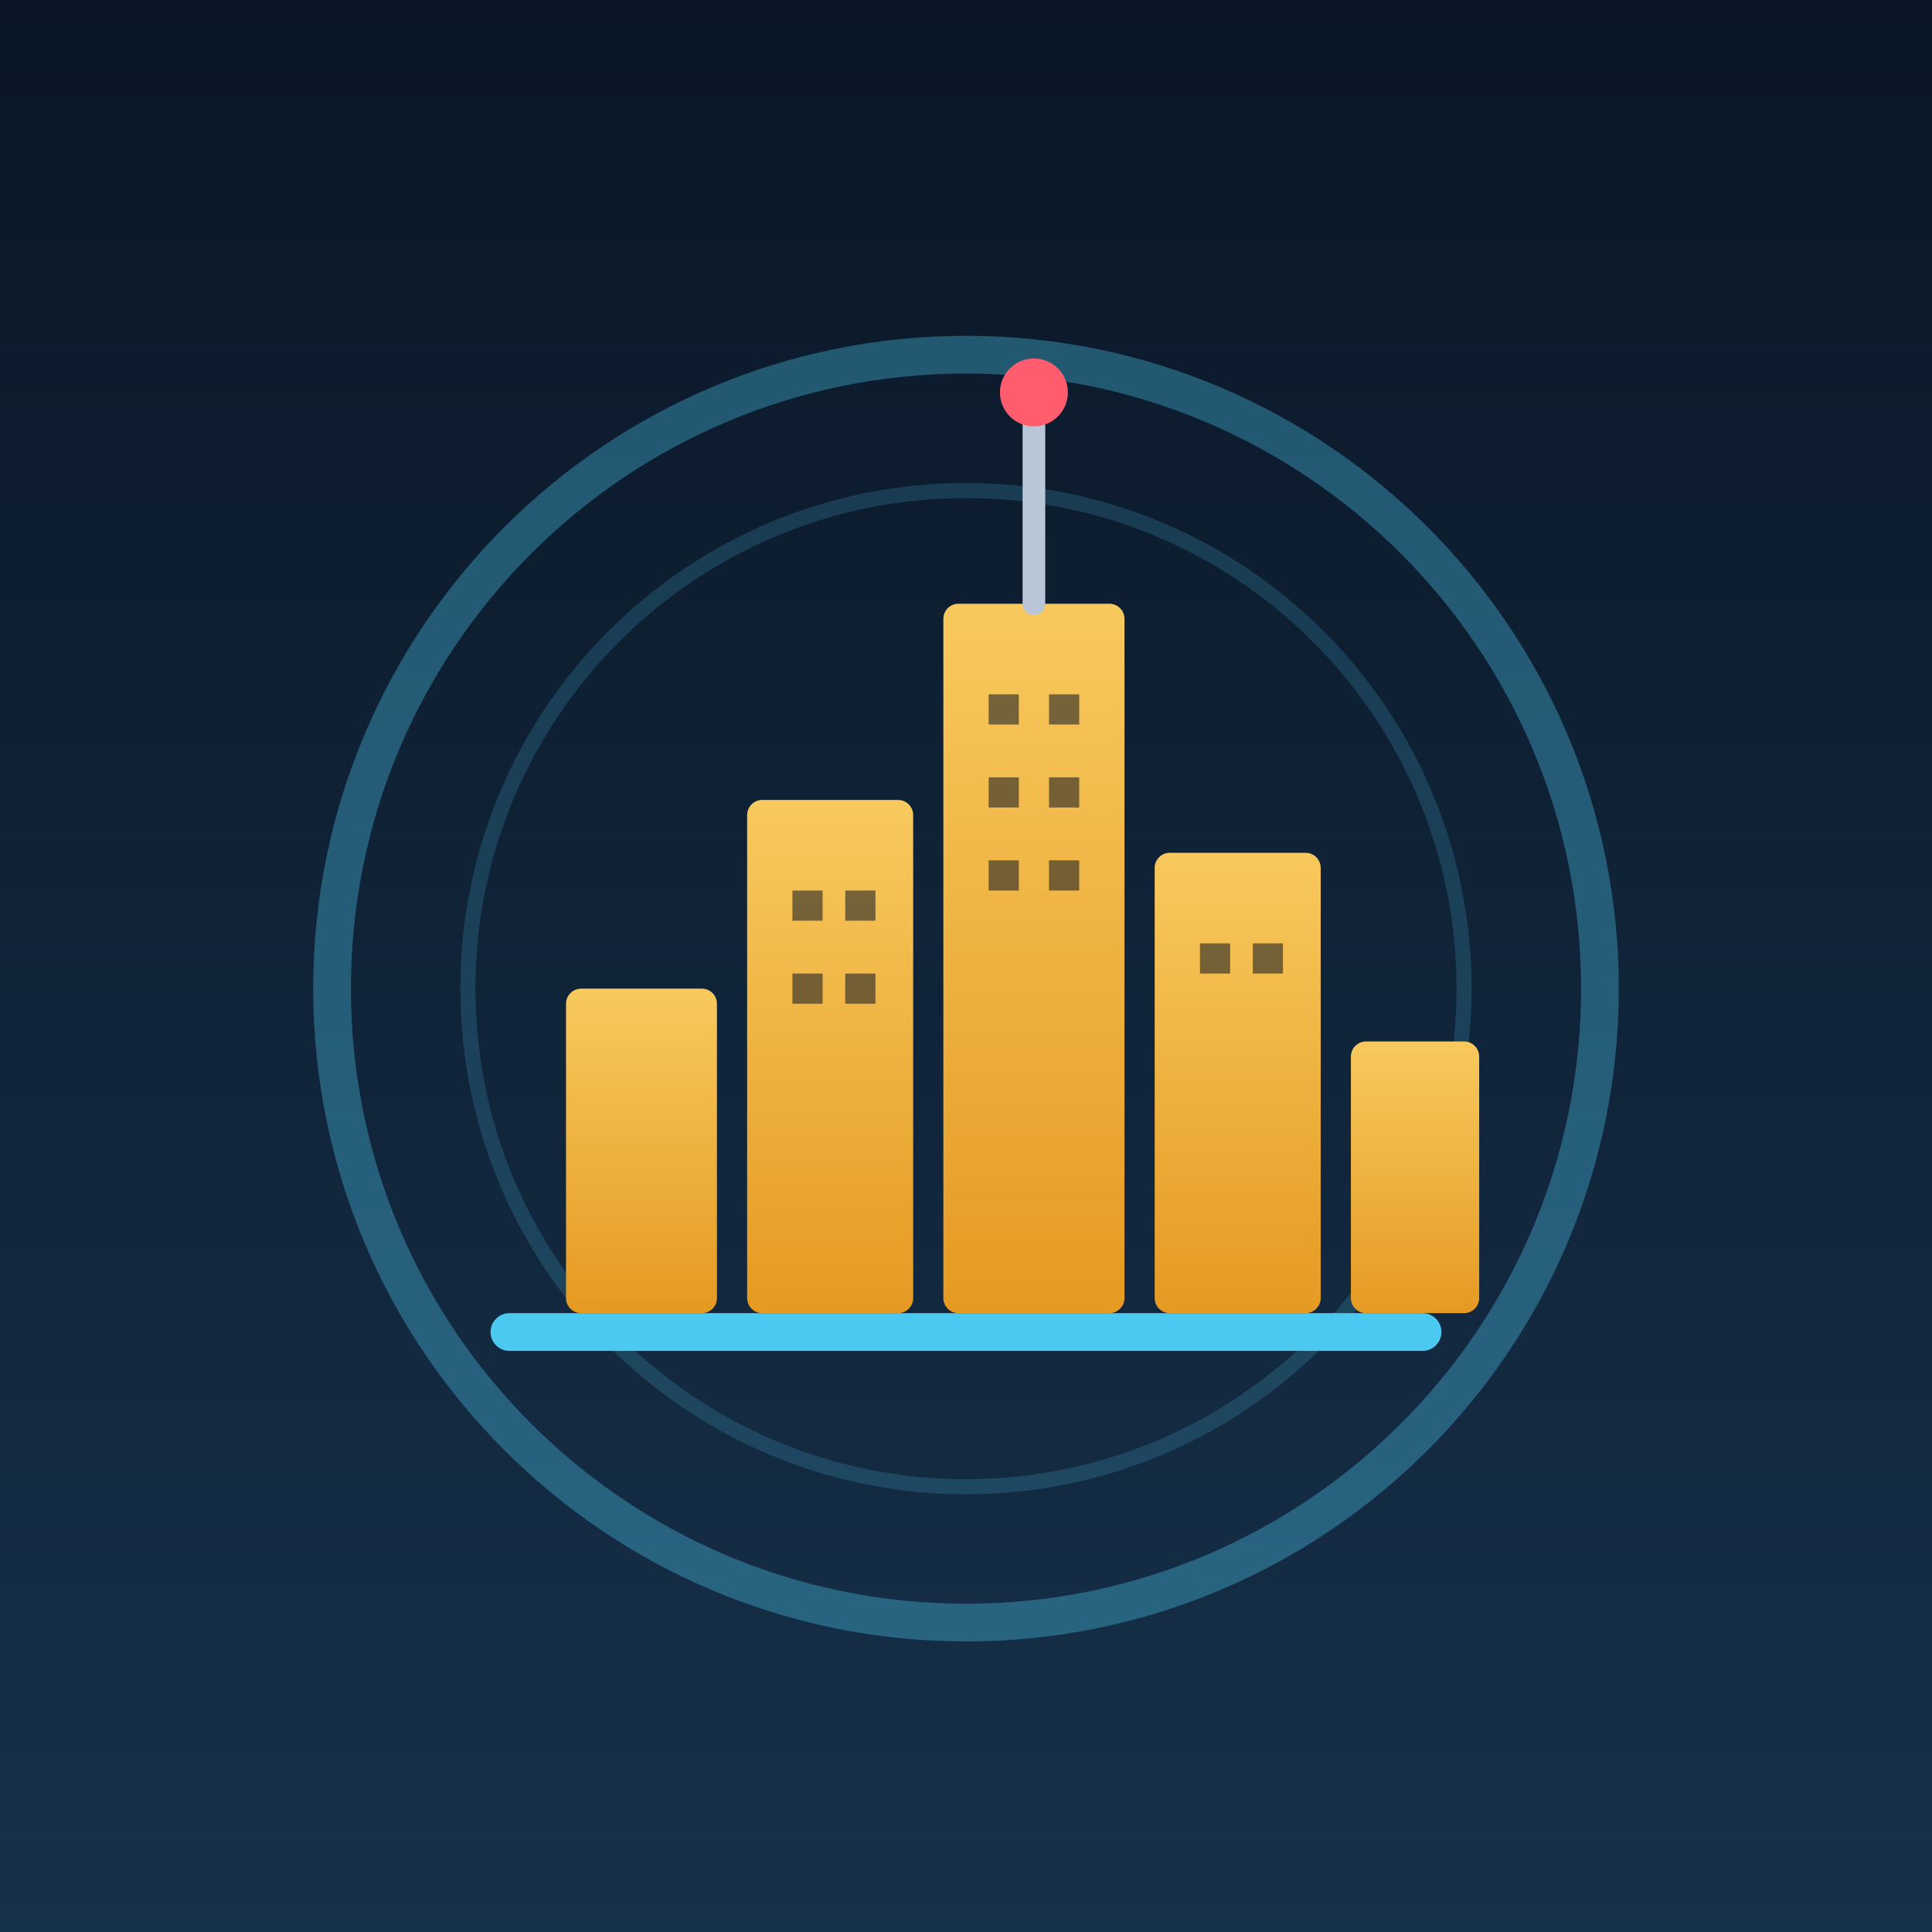
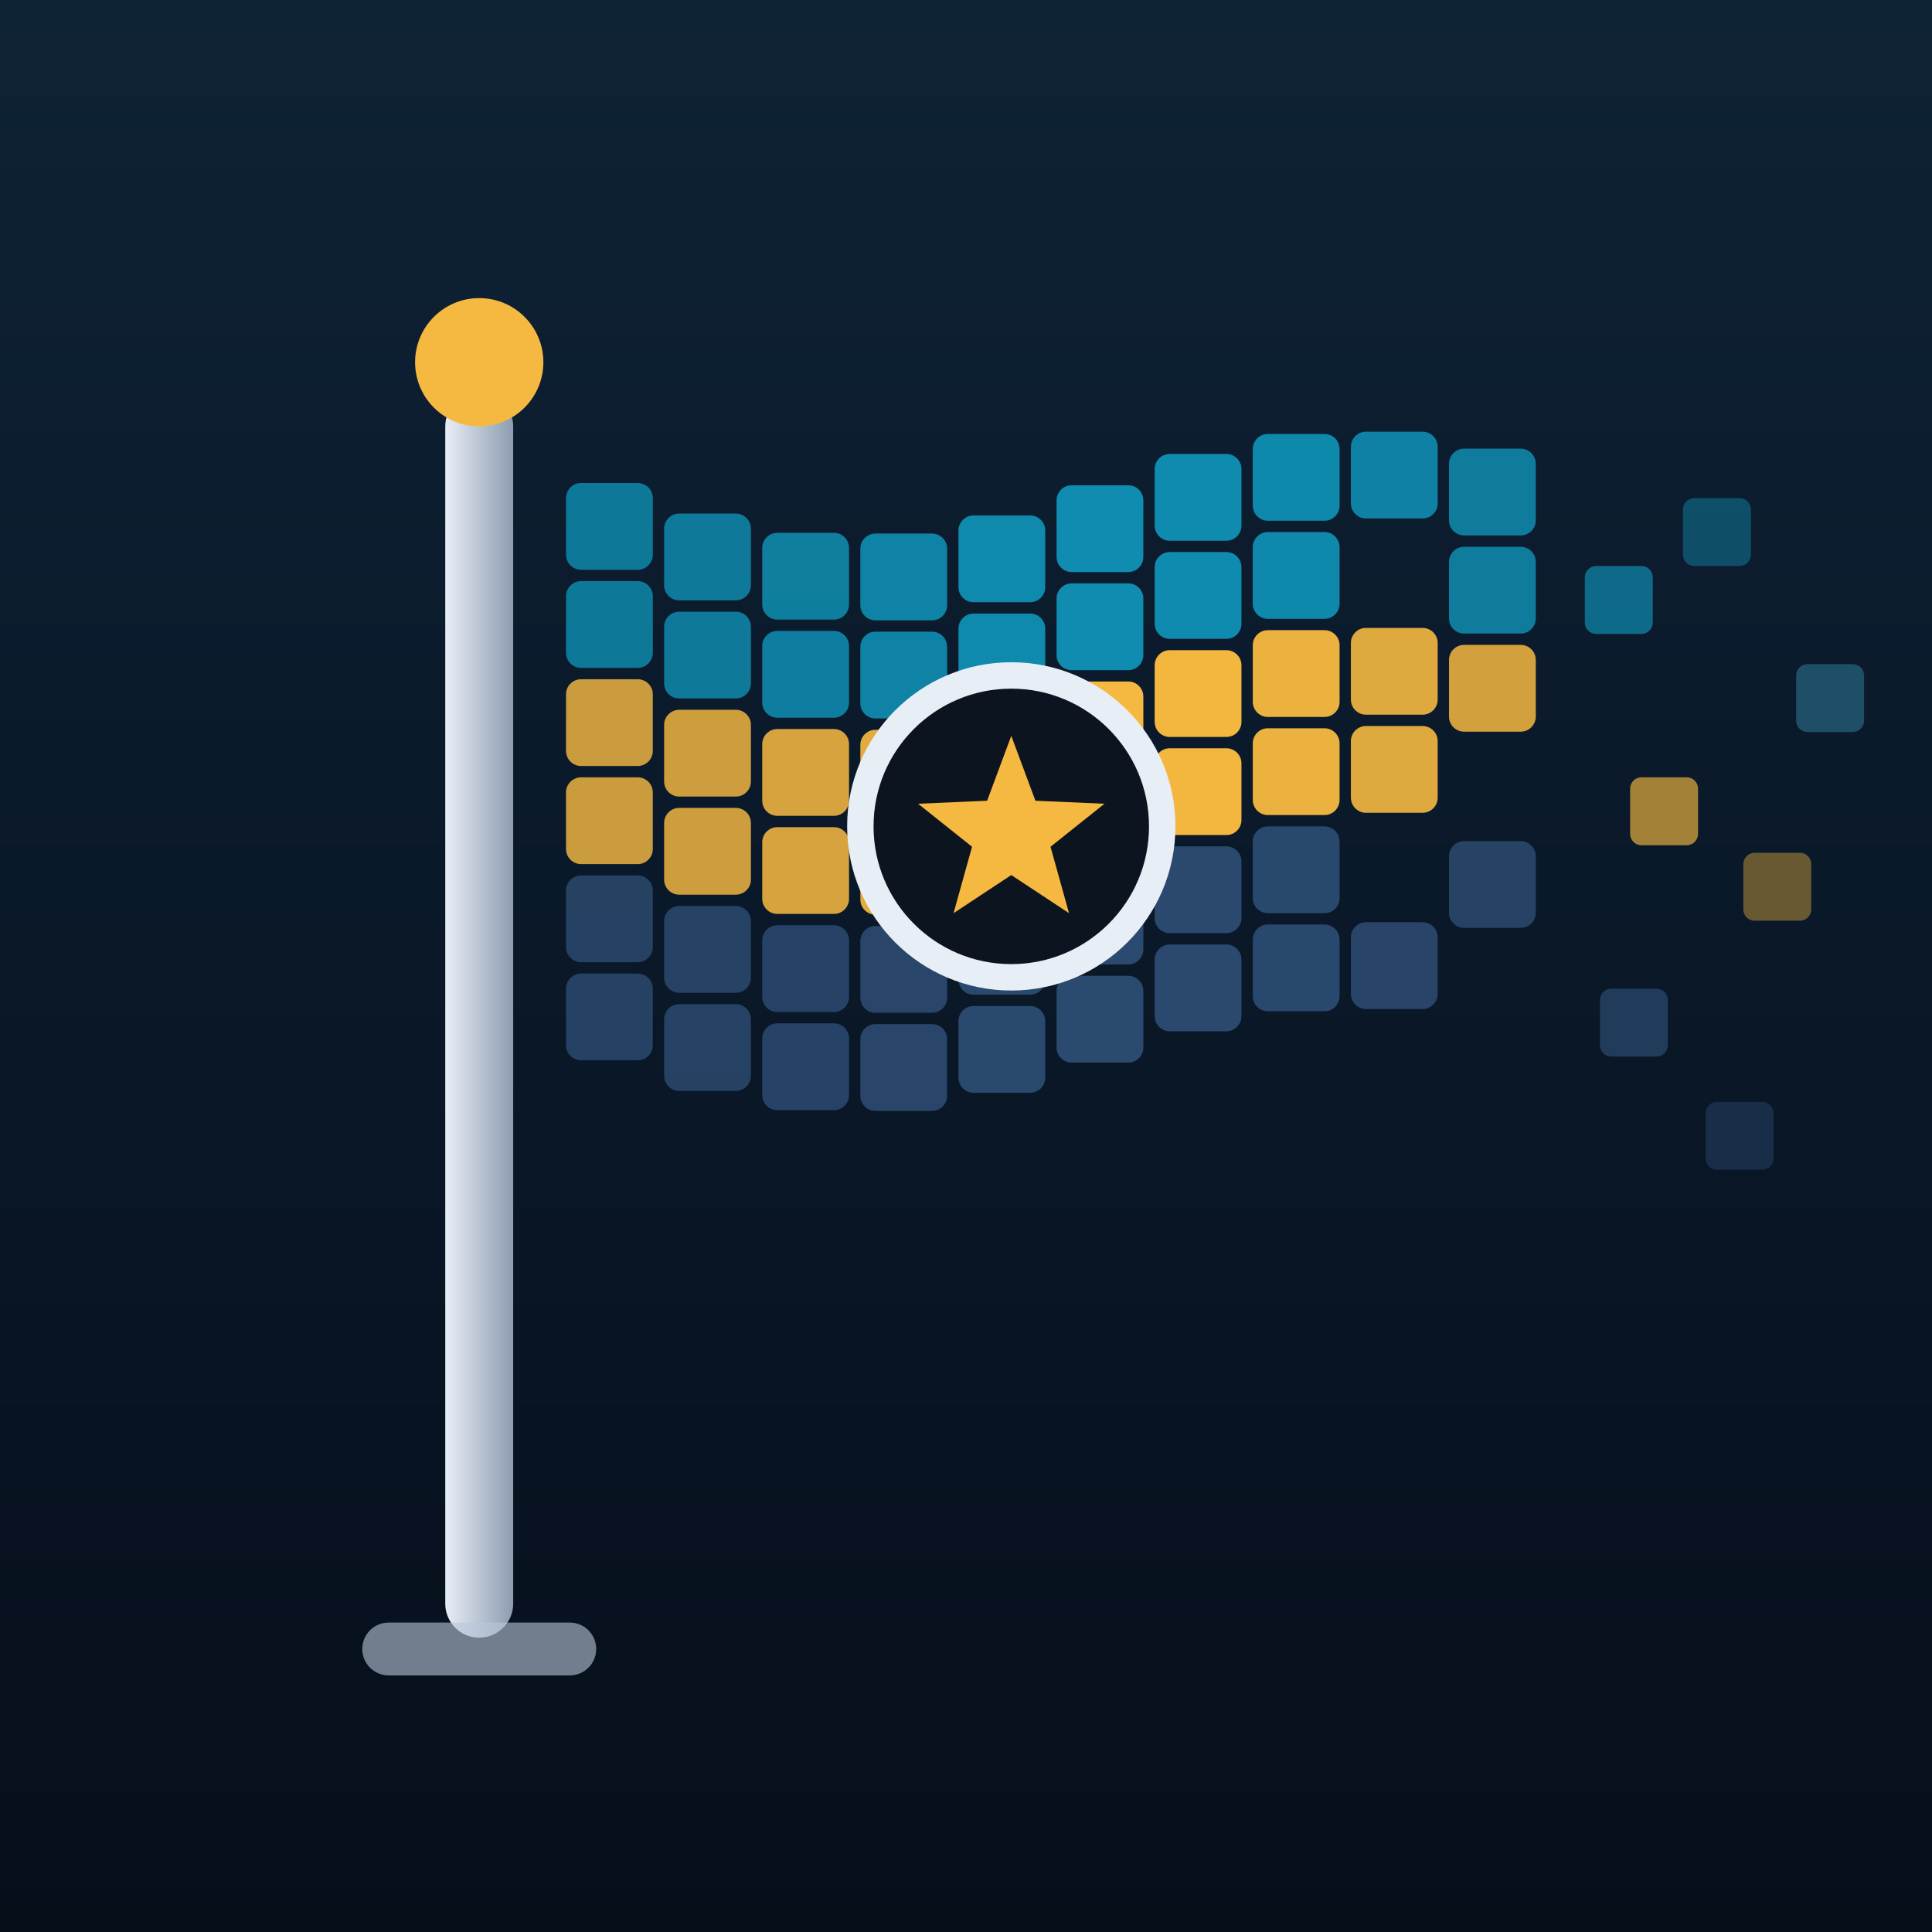
<svg xmlns="http://www.w3.org/2000/svg" viewBox="0 0 512 512">
  <defs>
    <linearGradient id="bg" x1="0" y1="0" x2="0" y2="1">
-       <stop offset="0" stop-color="#0A1626" />
-       <stop offset="1" stop-color="#16314A" />
+       <stop offset="0" stop-color="#0E2236" />
+       <stop offset="1" stop-color="#060E1A" />
    </linearGradient>
-     <linearGradient id="gold" x1="0" y1="0" x2="0" y2="1">
-       <stop offset="0" stop-color="#F8C95E" />
-       <stop offset="1" stop-color="#E59A22" />
+     <linearGradient id="pole" x1="0" y1="0" x2="1" y2="0">
+       <stop offset="0" stop-color="#E8EEF6" />
+       <stop offset="1" stop-color="#8C9CB1" />
    </linearGradient>
  </defs>
  <rect width="512" height="512" fill="url(#bg)" />
-   <circle cx="256" cy="262" r="168" fill="none" stroke="#4CC9F0" stroke-width="10" opacity=".35" />
-   <circle cx="256" cy="262" r="132" fill="none" stroke="#4CC9F0" stroke-width="4" opacity=".18" />
-   <g fill="url(#gold)">
-     <rect x="150" y="262" width="40" height="86" rx="4" />
-     <rect x="198" y="212" width="44" height="136" rx="4" />
-     <rect x="250" y="160" width="48" height="188" rx="4" />
-     <rect x="306" y="226" width="44" height="122" rx="4" />
-     <rect x="358" y="276" width="34" height="72" rx="4" />
-   </g>
-   <g fill="#0C1420" opacity=".55">
-     <rect x="262" y="184" width="8" height="8" />
-     <rect x="278" y="184" width="8" height="8" />
-     <rect x="262" y="206" width="8" height="8" />
-     <rect x="278" y="206" width="8" height="8" />
-     <rect x="262" y="228" width="8" height="8" />
-     <rect x="278" y="228" width="8" height="8" />
-     <rect x="210" y="236" width="8" height="8" />
-     <rect x="224" y="236" width="8" height="8" />
-     <rect x="210" y="258" width="8" height="8" />
-     <rect x="224" y="258" width="8" height="8" />
-     <rect x="318" y="250" width="8" height="8" />
-     <rect x="332" y="250" width="8" height="8" />
-   </g>
-   <path d="M274 160V112" stroke="#B9C6D8" stroke-width="6" stroke-linecap="round" />
-   <circle cx="274" cy="104" r="9" fill="#FF5D6E" />
-   <rect x="130" y="348" width="252" height="10" rx="5" fill="#4CC9F0" />
+   <rect x="118" y="104" width="18" height="330" rx="9" fill="url(#pole)" />
+   <circle cx="127" cy="96" r="17" fill="#F5B841" />
+   <rect x="150.0" y="128.0" width="23" height="23" rx="4" fill="#0F8CB0" opacity="0.82" />
+   <rect x="150.0" y="154.0" width="23" height="23" rx="4" fill="#0F8CB0" opacity="0.82" />
+   <rect x="150.0" y="180.0" width="23" height="23" rx="4" fill="#F5B841" opacity="0.82" />
+   <rect x="150.0" y="206.0" width="23" height="23" rx="4" fill="#F5B841" opacity="0.82" />
+   <rect x="150.0" y="232.0" width="23" height="23" rx="4" fill="#2B4A70" opacity="0.82" />
+   <rect x="150.0" y="258.0" width="23" height="23" rx="4" fill="#2B4A70" opacity="0.82" />
+   <rect x="176.0" y="136.1" width="23" height="23" rx="4" fill="#0F8CB0" opacity="0.83" />
+   <rect x="176.0" y="162.1" width="23" height="23" rx="4" fill="#0F8CB0" opacity="0.83" />
+   <rect x="176.0" y="188.1" width="23" height="23" rx="4" fill="#F5B841" opacity="0.83" />
+   <rect x="176.0" y="214.1" width="23" height="23" rx="4" fill="#F5B841" opacity="0.83" />
+   <rect x="176.0" y="240.1" width="23" height="23" rx="4" fill="#2B4A70" opacity="0.83" />
+   <rect x="176.0" y="266.1" width="23" height="23" rx="4" fill="#2B4A70" opacity="0.83" />
+   <rect x="202.0" y="141.2" width="23" height="23" rx="4" fill="#0F8CB0" opacity="0.87" />
+   <rect x="202.0" y="167.2" width="23" height="23" rx="4" fill="#0F8CB0" opacity="0.87" />
+   <rect x="202.0" y="193.2" width="23" height="23" rx="4" fill="#F5B841" opacity="0.87" />
+   <rect x="202.0" y="219.2" width="23" height="23" rx="4" fill="#F5B841" opacity="0.87" />
+   <rect x="202.0" y="245.2" width="23" height="23" rx="4" fill="#2B4A70" opacity="0.87" />
+   <rect x="202.0" y="271.2" width="23" height="23" rx="4" fill="#2B4A70" opacity="0.87" />
+   <rect x="228.0" y="141.4" width="23" height="23" rx="4" fill="#0F8CB0" opacity="0.92" />
+   <rect x="228.0" y="167.4" width="23" height="23" rx="4" fill="#0F8CB0" opacity="0.92" />
+   <rect x="228.0" y="193.4" width="23" height="23" rx="4" fill="#F5B841" opacity="0.92" />
+   <rect x="228.0" y="219.4" width="23" height="23" rx="4" fill="#F5B841" opacity="0.92" />
+   <rect x="228.0" y="245.4" width="23" height="23" rx="4" fill="#2B4A70" opacity="0.92" />
+   <rect x="228.0" y="271.4" width="23" height="23" rx="4" fill="#2B4A70" opacity="0.92" />
+   <rect x="254.0" y="136.6" width="23" height="23" rx="4" fill="#0F8CB0" opacity="0.97" />
+   <rect x="254.0" y="162.6" width="23" height="23" rx="4" fill="#0F8CB0" opacity="0.97" />
+   <rect x="254.0" y="188.6" width="23" height="23" rx="4" fill="#F5B841" opacity="0.97" />
+   <rect x="254.0" y="214.6" width="23" height="23" rx="4" fill="#F5B841" opacity="0.97" />
+   <rect x="254.0" y="240.6" width="23" height="23" rx="4" fill="#2B4A70" opacity="0.97" />
+   <rect x="254.0" y="266.6" width="23" height="23" rx="4" fill="#2B4A70" opacity="0.97" />
+   <rect x="280.0" y="128.6" width="23" height="23" rx="4" fill="#0F8CB0" opacity="1.00" />
+   <rect x="280.0" y="154.6" width="23" height="23" rx="4" fill="#0F8CB0" opacity="1.00" />
+   <rect x="280.0" y="180.6" width="23" height="23" rx="4" fill="#F5B841" opacity="1.00" />
+   <rect x="280.0" y="206.6" width="23" height="23" rx="4" fill="#F5B841" opacity="1.00" />
+   <rect x="280.0" y="232.6" width="23" height="23" rx="4" fill="#2B4A70" opacity="1.00" />
+   <rect x="280.0" y="258.6" width="23" height="23" rx="4" fill="#2B4A70" opacity="1.00" />
+   <rect x="306.0" y="120.3" width="23" height="23" rx="4" fill="#0F8CB0" opacity="0.99" />
+   <rect x="306.0" y="146.3" width="23" height="23" rx="4" fill="#0F8CB0" opacity="0.99" />
+   <rect x="306.0" y="172.3" width="23" height="23" rx="4" fill="#F5B841" opacity="0.99" />
+   <rect x="306.0" y="198.3" width="23" height="23" rx="4" fill="#F5B841" opacity="0.99" />
+   <rect x="306.0" y="224.3" width="23" height="23" rx="4" fill="#2B4A70" opacity="0.99" />
+   <rect x="306.0" y="250.3" width="23" height="23" rx="4" fill="#2B4A70" opacity="0.99" />
+   <rect x="332.0" y="115.0" width="23" height="23" rx="4" fill="#0F8CB0" opacity="0.96" />
+   <rect x="332.0" y="141.0" width="23" height="23" rx="4" fill="#0F8CB0" opacity="0.96" />
+   <rect x="332.0" y="167.0" width="23" height="23" rx="4" fill="#F5B841" opacity="0.96" />
+   <rect x="332.0" y="193.0" width="23" height="23" rx="4" fill="#F5B841" opacity="0.96" />
+   <rect x="332.0" y="219.0" width="23" height="23" rx="4" fill="#2B4A70" opacity="0.96" />
+   <rect x="332.0" y="245.0" width="23" height="23" rx="4" fill="#2B4A70" opacity="0.96" />
+   <rect x="358.0" y="114.4" width="23" height="23" rx="4" fill="#0F8CB0" opacity="0.90" />
+   <rect x="358.0" y="166.4" width="23" height="23" rx="4" fill="#F5B841" opacity="0.90" />
+   <rect x="358.0" y="192.4" width="23" height="23" rx="4" fill="#F5B841" opacity="0.90" />
+   <rect x="358.0" y="244.4" width="23" height="23" rx="4" fill="#2B4A70" opacity="0.90" />
+   <rect x="384.0" y="118.9" width="23" height="23" rx="4" fill="#0F8CB0" opacity="0.85" />
+   <rect x="384.0" y="144.9" width="23" height="23" rx="4" fill="#0F8CB0" opacity="0.85" />
+   <rect x="384.0" y="170.9" width="23" height="23" rx="4" fill="#F5B841" opacity="0.85" />
+   <rect x="384.0" y="222.9" width="23" height="23" rx="4" fill="#2B4A70" opacity="0.85" />
+   <rect x="420" y="150" width="18" height="18" rx="3" fill="#0F8CB0" opacity="0.7" />
+   <rect x="446" y="132" width="18" height="18" rx="3" fill="#0F8CB0" opacity="0.45" />
+   <rect x="432" y="206" width="18" height="18" rx="3" fill="#F5B841" opacity="0.65" />
+   <rect x="462" y="226" width="18" height="18" rx="3" fill="#F5B841" opacity="0.4" />
+   <rect x="424" y="262" width="18" height="18" rx="3" fill="#2B4A70" opacity="0.7" />
+   <rect x="452" y="292" width="18" height="18" rx="3" fill="#2B4A70" opacity="0.45" />
+   <rect x="476" y="176" width="18" height="18" rx="3" fill="#4CC9F0" opacity="0.3" />
+   <circle cx="268" cy="219" r="40" fill="#0C1420" stroke="#E8EEF6" stroke-width="7" />
+   <polygon points="268.0,195.0 274.4,212.2 292.7,213.0 278.4,224.4 283.3,242.0 268.0,231.9 252.7,242.0 257.6,224.4 243.3,213.0 261.6,212.2" fill="#F5B841" />
+   <rect x="96" y="430" width="62" height="14" rx="7" fill="#B9C6D8" opacity=".6" />
</svg>
